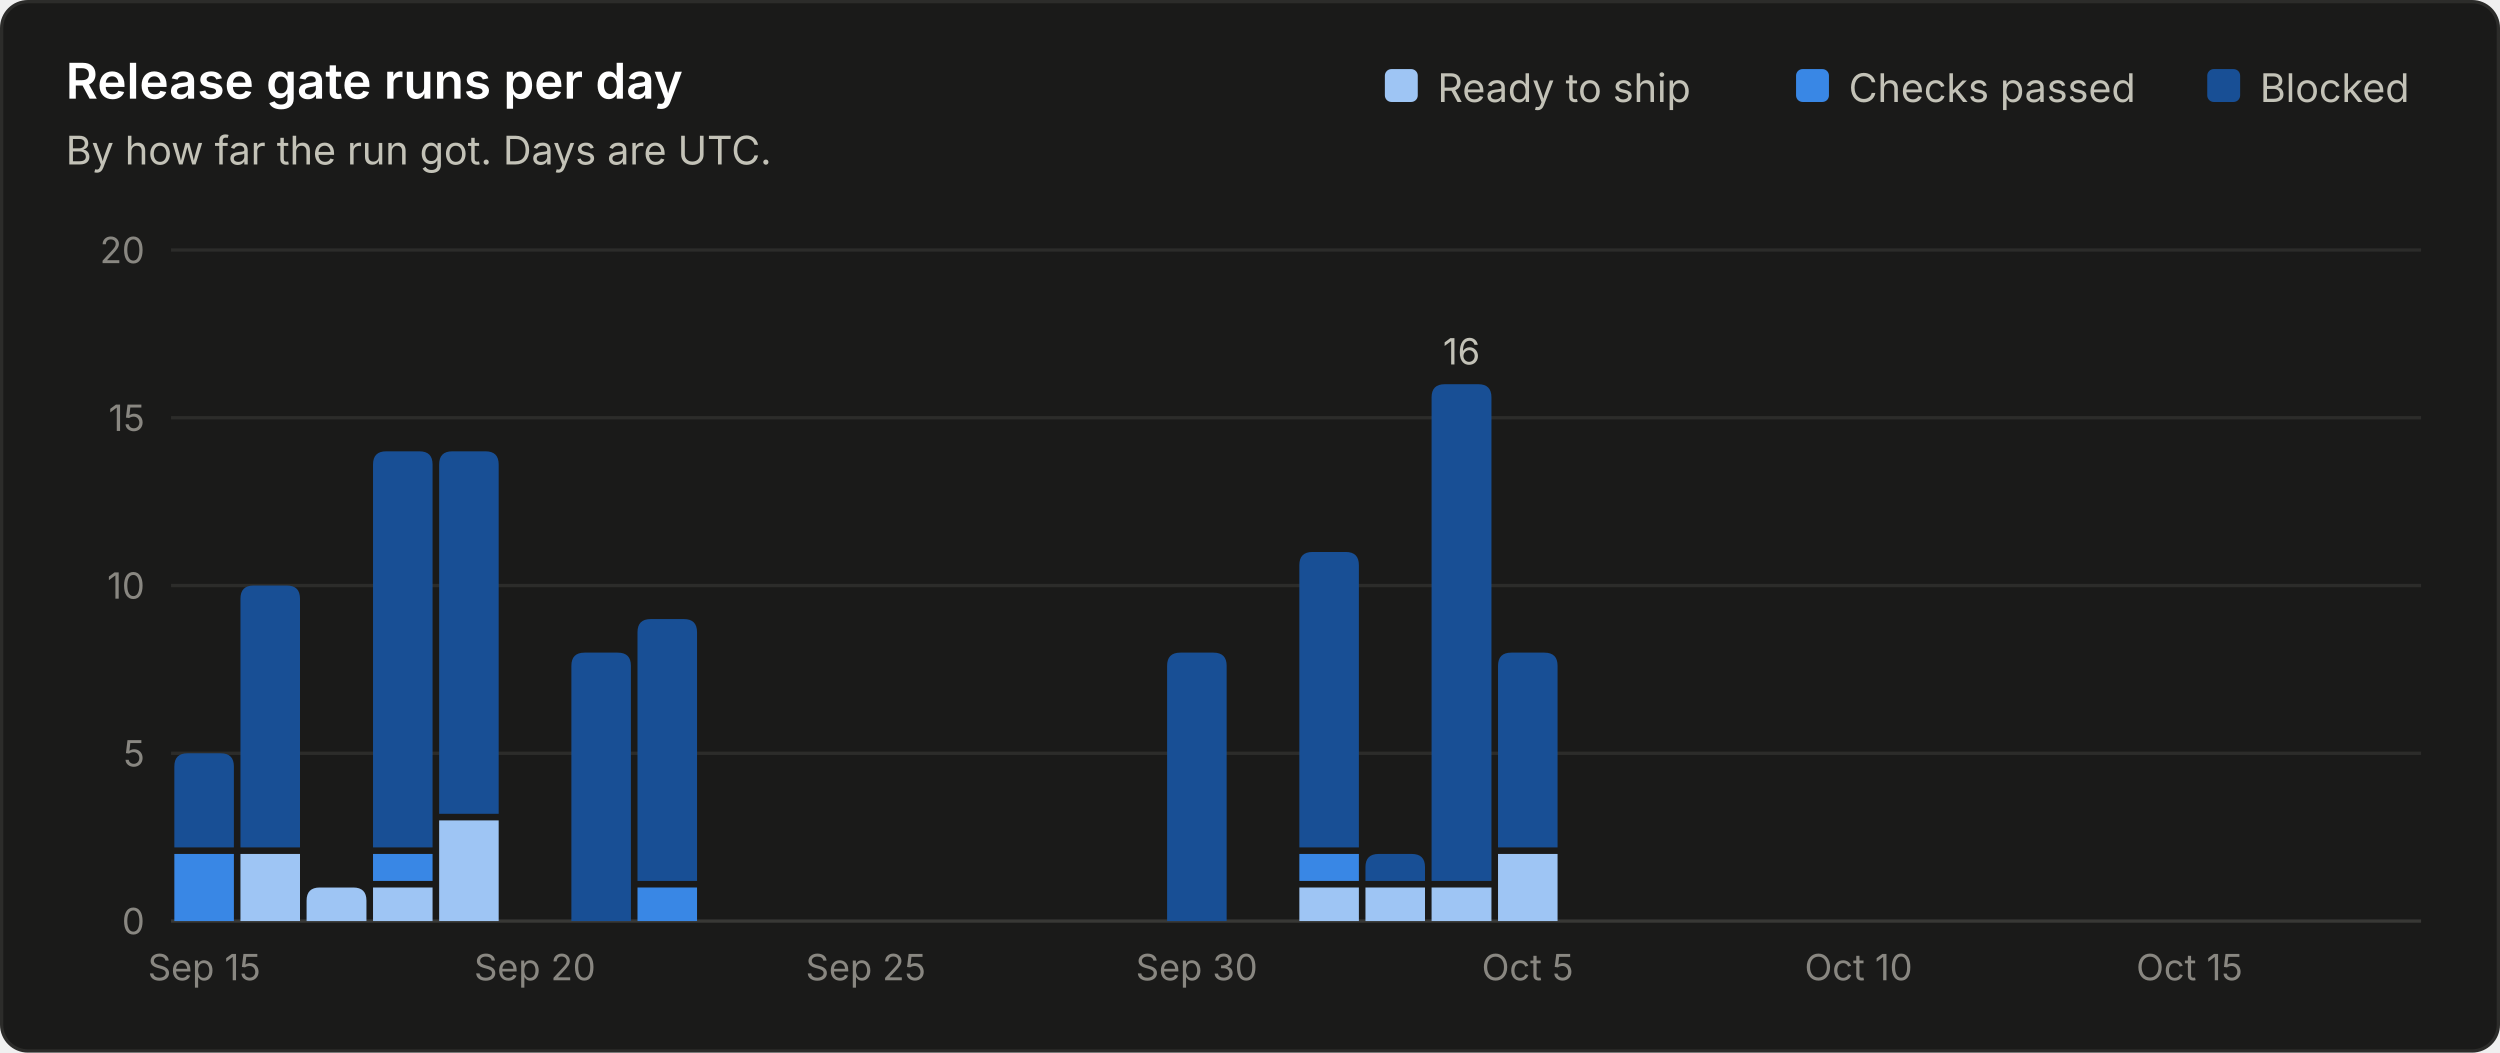
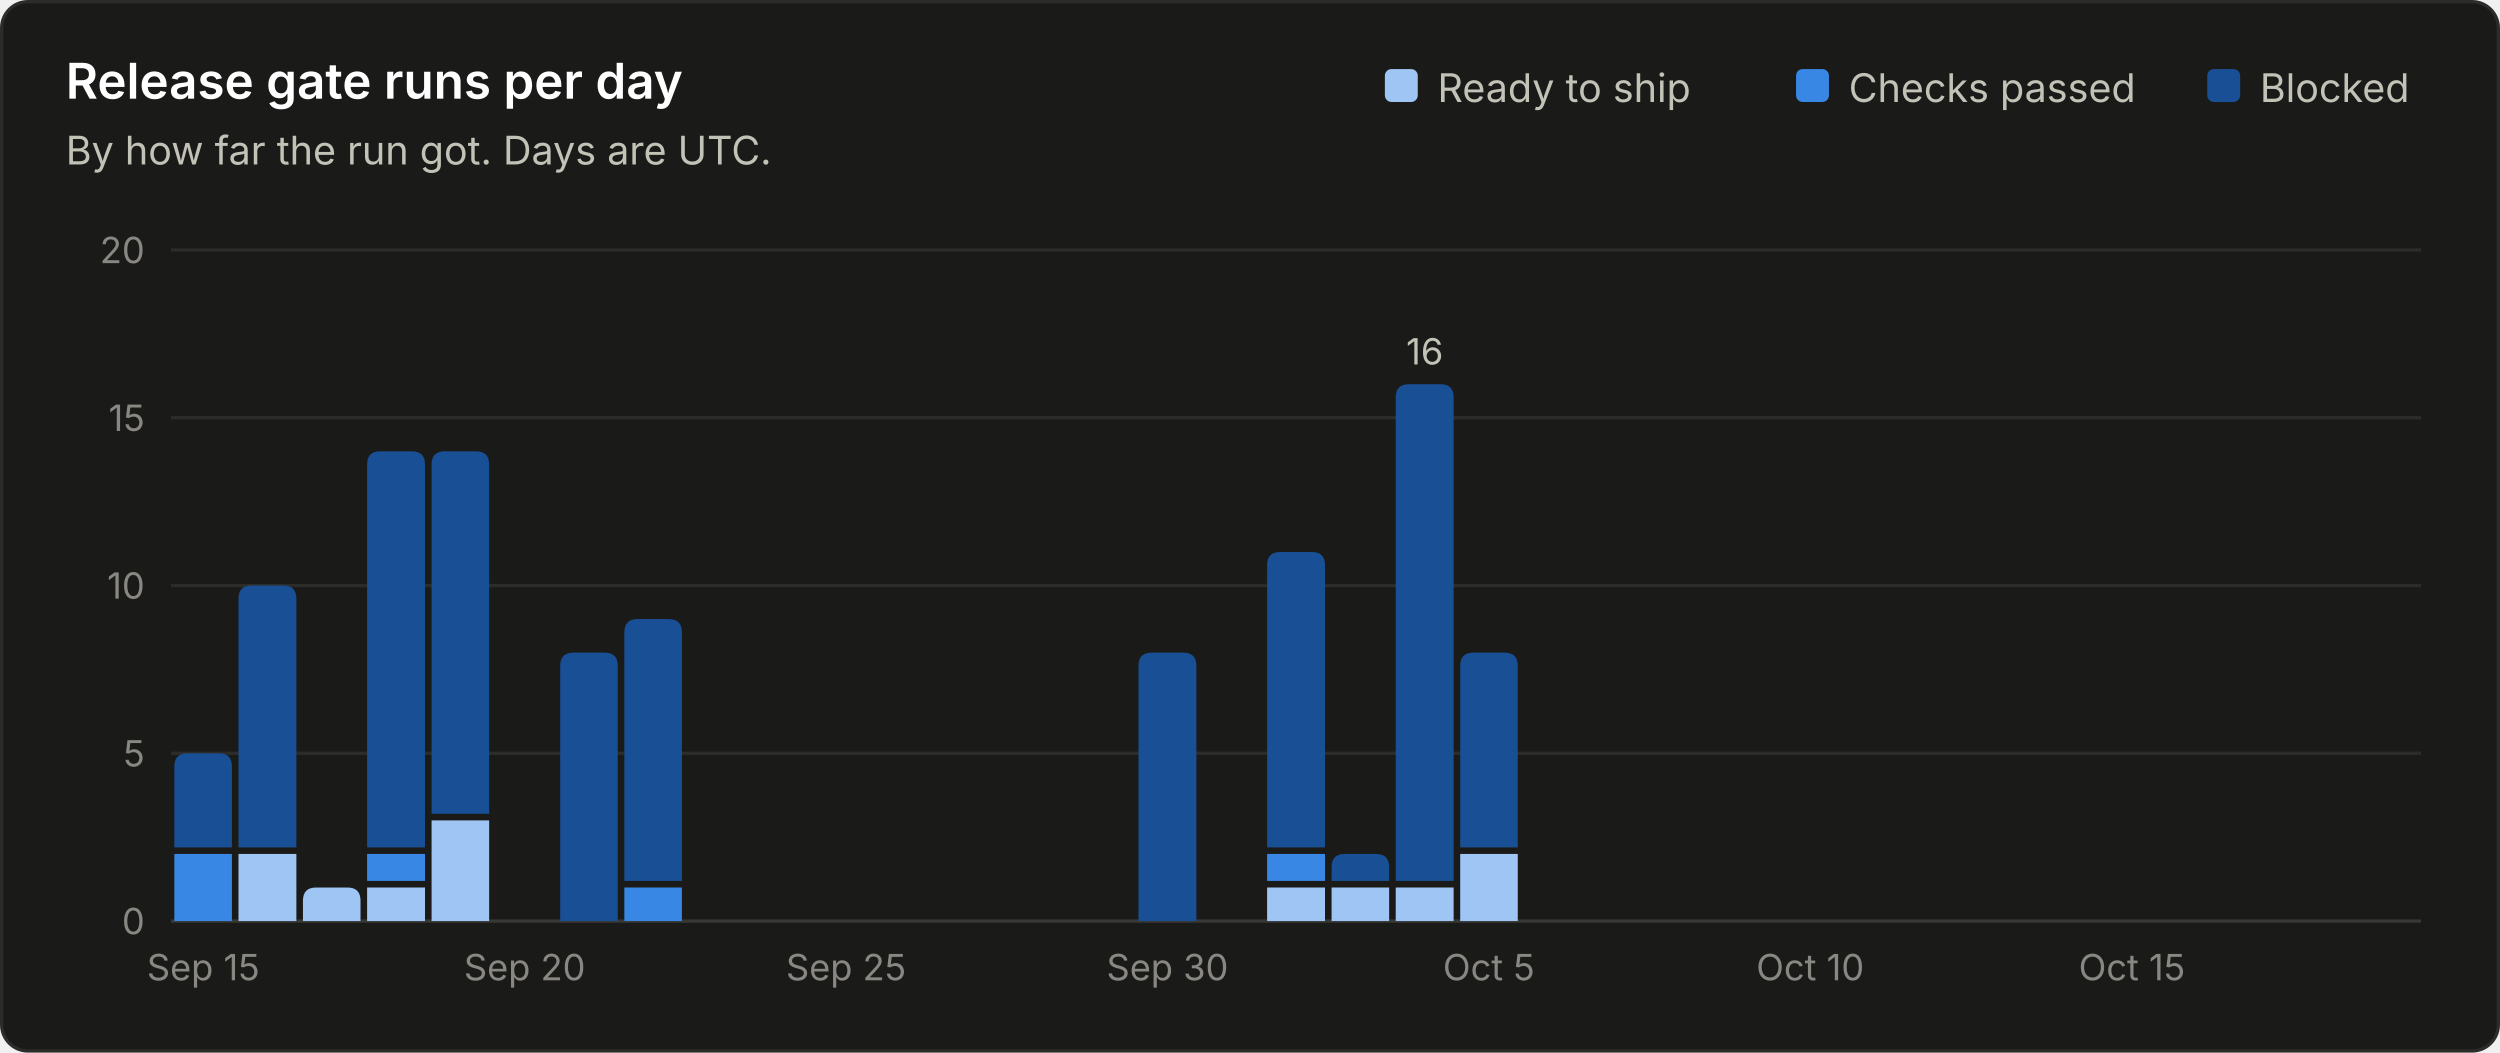
<svg xmlns="http://www.w3.org/2000/svg" viewBox="0 0 760 320" width="760" height="320" role="img" font-family="system-ui, -apple-system, 'Segoe UI', sans-serif">
  <rect x="0.5" y="0.5" width="759" height="319" rx="8" fill="#1a1a19" stroke="#2c2c2a" />
  <text x="20.0" y="30.0" fill="#ffffff" font-size="15" font-weight="600" text-anchor="start">Release gate runs per day</text>
  <text x="20.0" y="50.0" fill="#c3c2b7" font-size="12" font-weight="400" text-anchor="start">By how far the run got. Days are UTC.</text>
  <line x1="52" y1="280.0" x2="736" y2="280.0" stroke="#383835" stroke-width="1" />
  <text x="44.0" y="284.0" fill="#898781" font-size="11" font-weight="400" text-anchor="end">0</text>
  <line x1="52" y1="229.0" x2="736" y2="229.0" stroke="#2c2c2a" stroke-width="1" />
  <text x="44.0" y="233.0" fill="#898781" font-size="11" font-weight="400" text-anchor="end">5</text>
  <line x1="52" y1="178.0" x2="736" y2="178.0" stroke="#2c2c2a" stroke-width="1" />
  <text x="44.0" y="182.0" fill="#898781" font-size="11" font-weight="400" text-anchor="end">10</text>
  <line x1="52" y1="127.0" x2="736" y2="127.0" stroke="#2c2c2a" stroke-width="1" />
  <text x="44.0" y="131.0" fill="#898781" font-size="11" font-weight="400" text-anchor="end">15</text>
  <line x1="52" y1="76.0" x2="736" y2="76.0" stroke="#2c2c2a" stroke-width="1" />
  <text x="44.0" y="80.0" fill="#898781" font-size="11" font-weight="400" text-anchor="end">20</text>
  <text x="687.0" y="31.0" fill="#c3c2b7" font-size="12" font-weight="400" text-anchor="start">Blocked</text>
  <rect x="671.0" y="21" width="10" height="10" rx="2" fill="#184f95" />
  <text x="562.0" y="31.0" fill="#c3c2b7" font-size="12" font-weight="400" text-anchor="start">Checks passed</text>
  <rect x="546.0" y="21" width="10" height="10" rx="2" fill="#3987e5" />
  <text x="437.0" y="31.0" fill="#c3c2b7" font-size="12" font-weight="400" text-anchor="start">Ready to ship</text>
  <rect x="421.0" y="21" width="10" height="10" rx="2" fill="#9ec5f4" />
-   <path d="M53.0 280.0 V259.6 Q53.0 259.6 53.0 259.6 H71.1 Q71.1 259.6 71.1 259.6 V280.0 Z" fill="#3987e5" />
-   <path d="M53.0 257.6 V233.0 Q53.0 229.0 57.0 229.0 H67.1 Q71.1 229.0 71.1 233.0 V257.6 Z" fill="#184f95" />
-   <text x="62.1" y="298.0" fill="#898781" font-size="11" font-weight="400" text-anchor="middle">Sep 15</text>
-   <path d="M73.1 280.0 V259.6 Q73.1 259.6 73.1 259.6 H91.2 Q91.2 259.6 91.2 259.6 V280.0 Z" fill="#9ec5f4" />
-   <path d="M73.1 257.6 V182.0 Q73.1 178.0 77.1 178.0 H87.2 Q91.2 178.0 91.2 182.0 V257.6 Z" fill="#184f95" />
-   <path d="M93.2 280.0 V273.8 Q93.2 269.8 97.2 269.8 H107.4 Q111.4 269.8 111.4 273.8 V280.0 Z" fill="#9ec5f4" />
-   <path d="M113.4 280.0 V269.8 Q113.4 269.8 113.4 269.8 H131.5 Q131.5 269.8 131.5 269.8 V280.0 Z" fill="#9ec5f4" />
-   <path d="M113.4 267.8 V259.6 Q113.4 259.6 113.4 259.6 H131.5 Q131.5 259.6 131.5 259.6 V267.8 Z" fill="#3987e5" />
-   <path d="M113.4 257.6 V141.2 Q113.4 137.2 117.4 137.2 H127.5 Q131.5 137.2 131.5 141.2 V257.6 Z" fill="#184f95" />
-   <path d="M133.5 280.0 V249.4 Q133.5 249.4 133.5 249.4 H151.6 Q151.6 249.4 151.6 249.4 V280.0 Z" fill="#9ec5f4" />
-   <path d="M133.5 247.4 V141.2 Q133.5 137.2 137.5 137.2 H147.6 Q151.6 137.2 151.6 141.2 V247.4 Z" fill="#184f95" />
-   <text x="162.6" y="298.0" fill="#898781" font-size="11" font-weight="400" text-anchor="middle">Sep 20</text>
-   <path d="M173.7 280.0 V202.4 Q173.7 198.4 177.7 198.4 H187.8 Q191.8 198.4 191.8 202.4 V280.0 Z" fill="#184f95" />
-   <path d="M193.8 280.0 V269.8 Q193.8 269.8 193.8 269.8 H211.9 Q211.9 269.8 211.9 269.8 V280.0 Z" fill="#3987e5" />
-   <path d="M193.8 267.8 V192.2 Q193.8 188.2 197.8 188.2 H207.9 Q211.9 188.2 211.9 192.2 V267.8 Z" fill="#184f95" />
-   <text x="263.2" y="298.0" fill="#898781" font-size="11" font-weight="400" text-anchor="middle">Sep 25</text>
-   <path d="M354.8 280.0 V202.4 Q354.8 198.4 358.8 198.4 H368.9 Q372.9 198.4 372.9 202.4 V280.0 Z" fill="#184f95" />
-   <text x="363.8" y="298.0" fill="#898781" font-size="11" font-weight="400" text-anchor="middle">Sep 30</text>
-   <path d="M395.0 280.0 V269.8 Q395.0 269.8 395.0 269.8 H413.1 Q413.1 269.8 413.1 269.8 V280.0 Z" fill="#9ec5f4" />
-   <path d="M395.0 267.8 V259.6 Q395.0 259.6 395.0 259.6 H413.1 Q413.1 259.6 413.1 259.6 V267.8 Z" fill="#3987e5" />
-   <path d="M395.0 257.6 V171.8 Q395.0 167.8 399.0 167.8 H409.1 Q413.1 167.8 413.1 171.8 V257.6 Z" fill="#184f95" />
-   <path d="M415.1 280.0 V269.8 Q415.1 269.8 415.1 269.8 H433.2 Q433.2 269.8 433.2 269.8 V280.0 Z" fill="#9ec5f4" />
-   <path d="M415.1 267.8 V263.6 Q415.1 259.6 419.1 259.6 H429.2 Q433.2 259.6 433.2 263.6 V267.8 Z" fill="#184f95" />
-   <path d="M435.2 280.0 V269.8 Q435.2 269.8 435.2 269.8 H453.4 Q453.4 269.8 453.4 269.8 V280.0 Z" fill="#9ec5f4" />
-   <path d="M435.2 267.8 V120.8 Q435.2 116.8 439.2 116.8 H449.4 Q453.4 116.8 453.4 120.8 V267.8 Z" fill="#184f95" />
-   <text x="444.3" y="110.8" fill="#c3c2b7" font-size="11" font-weight="400" text-anchor="middle">16</text>
-   <path d="M455.4 280.0 V259.6 Q455.4 259.6 455.4 259.6 H473.5 Q473.5 259.6 473.5 259.6 V280.0 Z" fill="#9ec5f4" />
-   <path d="M455.4 257.6 V202.4 Q455.4 198.4 459.4 198.4 H469.5 Q473.5 198.4 473.5 202.4 V257.6 Z" fill="#184f95" />
-   <text x="464.4" y="298.0" fill="#898781" font-size="11" font-weight="400" text-anchor="middle">Oct 5</text>
-   <text x="565.0" y="298.0" fill="#898781" font-size="11" font-weight="400" text-anchor="middle">Oct 10</text>
-   <text x="665.6" y="298.0" fill="#898781" font-size="11" font-weight="400" text-anchor="middle">Oct 15</text>
+   <path d="M53.0 280.0 V259.6 Q53.0 259.6 53.0 259.6 H70.5 Q70.5 259.6 70.5 259.6 V280.0 Z" fill="#3987e5" />
+   <path d="M53.0 257.6 V233.0 Q53.0 229.0 57.0 229.0 H66.5 Q70.5 229.0 70.5 233.0 V257.6 Z" fill="#184f95" />
+   <text x="61.8" y="298.0" fill="#898781" font-size="11" font-weight="400" text-anchor="middle">Sep 15</text>
+   <path d="M72.5 280.0 V259.6 Q72.5 259.6 72.5 259.6 H90.1 Q90.1 259.6 90.1 259.6 V280.0 Z" fill="#9ec5f4" />
+   <path d="M72.5 257.6 V182.0 Q72.5 178.0 76.5 178.0 H86.1 Q90.1 178.0 90.1 182.0 V257.6 Z" fill="#184f95" />
+   <path d="M92.1 280.0 V273.8 Q92.1 269.8 96.1 269.8 H105.6 Q109.6 269.8 109.6 273.8 V280.0 Z" fill="#9ec5f4" />
+   <path d="M111.6 280.0 V269.8 Q111.6 269.8 111.6 269.8 H129.2 Q129.2 269.8 129.2 269.8 V280.0 Z" fill="#9ec5f4" />
+   <path d="M111.6 267.8 V259.6 Q111.6 259.6 111.6 259.6 H129.2 Q129.2 259.6 129.2 259.6 V267.8 Z" fill="#3987e5" />
+   <path d="M111.6 257.6 V141.2 Q111.6 137.2 115.6 137.2 H125.2 Q129.2 137.2 129.2 141.2 V257.6 Z" fill="#184f95" />
+   <path d="M131.2 280.0 V249.4 Q131.2 249.4 131.2 249.4 H148.7 Q148.7 249.4 148.7 249.4 V280.0 Z" fill="#9ec5f4" />
+   <path d="M131.2 247.4 V141.2 Q131.2 137.2 135.2 137.2 H144.7 Q148.7 137.2 148.7 141.2 V247.4 Z" fill="#184f95" />
+   <text x="159.5" y="298.0" fill="#898781" font-size="11" font-weight="400" text-anchor="middle">Sep 20</text>
+   <path d="M170.3 280.0 V202.4 Q170.3 198.4 174.3 198.4 H183.8 Q187.8 198.4 187.8 202.4 V280.0 Z" fill="#184f95" />
+   <path d="M189.8 280.0 V269.8 Q189.8 269.8 189.8 269.8 H207.3 Q207.3 269.8 207.3 269.8 V280.0 Z" fill="#3987e5" />
+   <path d="M189.8 267.8 V192.2 Q189.8 188.2 193.8 188.2 H203.3 Q207.3 188.2 207.3 192.2 V267.8 Z" fill="#184f95" />
+   <text x="257.2" y="298.0" fill="#898781" font-size="11" font-weight="400" text-anchor="middle">Sep 25</text>
+   <path d="M346.1 280.0 V202.4 Q346.1 198.4 350.1 198.4 H359.7 Q363.7 198.4 363.7 202.4 V280.0 Z" fill="#184f95" />
+   <text x="354.9" y="298.0" fill="#898781" font-size="11" font-weight="400" text-anchor="middle">Sep 30</text>
+   <path d="M385.2 280.0 V269.8 Q385.2 269.8 385.2 269.8 H402.8 Q402.8 269.8 402.8 269.8 V280.0 Z" fill="#9ec5f4" />
+   <path d="M385.2 267.8 V259.6 Q385.2 259.6 385.2 259.6 H402.8 Q402.8 259.6 402.8 259.6 V267.8 Z" fill="#3987e5" />
+   <path d="M385.2 257.6 V171.8 Q385.2 167.8 389.2 167.8 H398.8 Q402.8 167.8 402.8 171.8 V257.6 Z" fill="#184f95" />
+   <path d="M404.8 280.0 V269.8 Q404.8 269.8 404.8 269.8 H422.3 Q422.3 269.8 422.3 269.8 V280.0 Z" fill="#9ec5f4" />
+   <path d="M404.8 267.8 V263.6 Q404.8 259.6 408.8 259.6 H418.3 Q422.3 259.6 422.3 263.6 V267.8 Z" fill="#184f95" />
+   <path d="M424.3 280.0 V269.8 Q424.3 269.8 424.3 269.8 H441.9 Q441.9 269.8 441.9 269.8 V280.0 Z" fill="#9ec5f4" />
+   <path d="M424.3 267.8 V120.8 Q424.3 116.8 428.3 116.8 H437.9 Q441.9 116.8 441.9 120.8 V267.8 Z" fill="#184f95" />
+   <text x="433.1" y="110.8" fill="#c3c2b7" font-size="11" font-weight="400" text-anchor="middle">16</text>
+   <path d="M443.9 280.0 V259.6 Q443.9 259.6 443.9 259.6 H461.4 Q461.4 259.6 461.4 259.6 V280.0 Z" fill="#9ec5f4" />
+   <path d="M443.9 257.6 V202.4 Q443.9 198.4 447.9 198.4 H457.4 Q461.4 198.4 461.4 202.4 V257.6 Z" fill="#184f95" />
+   <text x="452.6" y="298.0" fill="#898781" font-size="11" font-weight="400" text-anchor="middle">Oct 5</text>
+   <text x="550.3" y="298.0" fill="#898781" font-size="11" font-weight="400" text-anchor="middle">Oct 10</text>
+   <text x="648.1" y="298.0" fill="#898781" font-size="11" font-weight="400" text-anchor="middle">Oct 15</text>
</svg>
